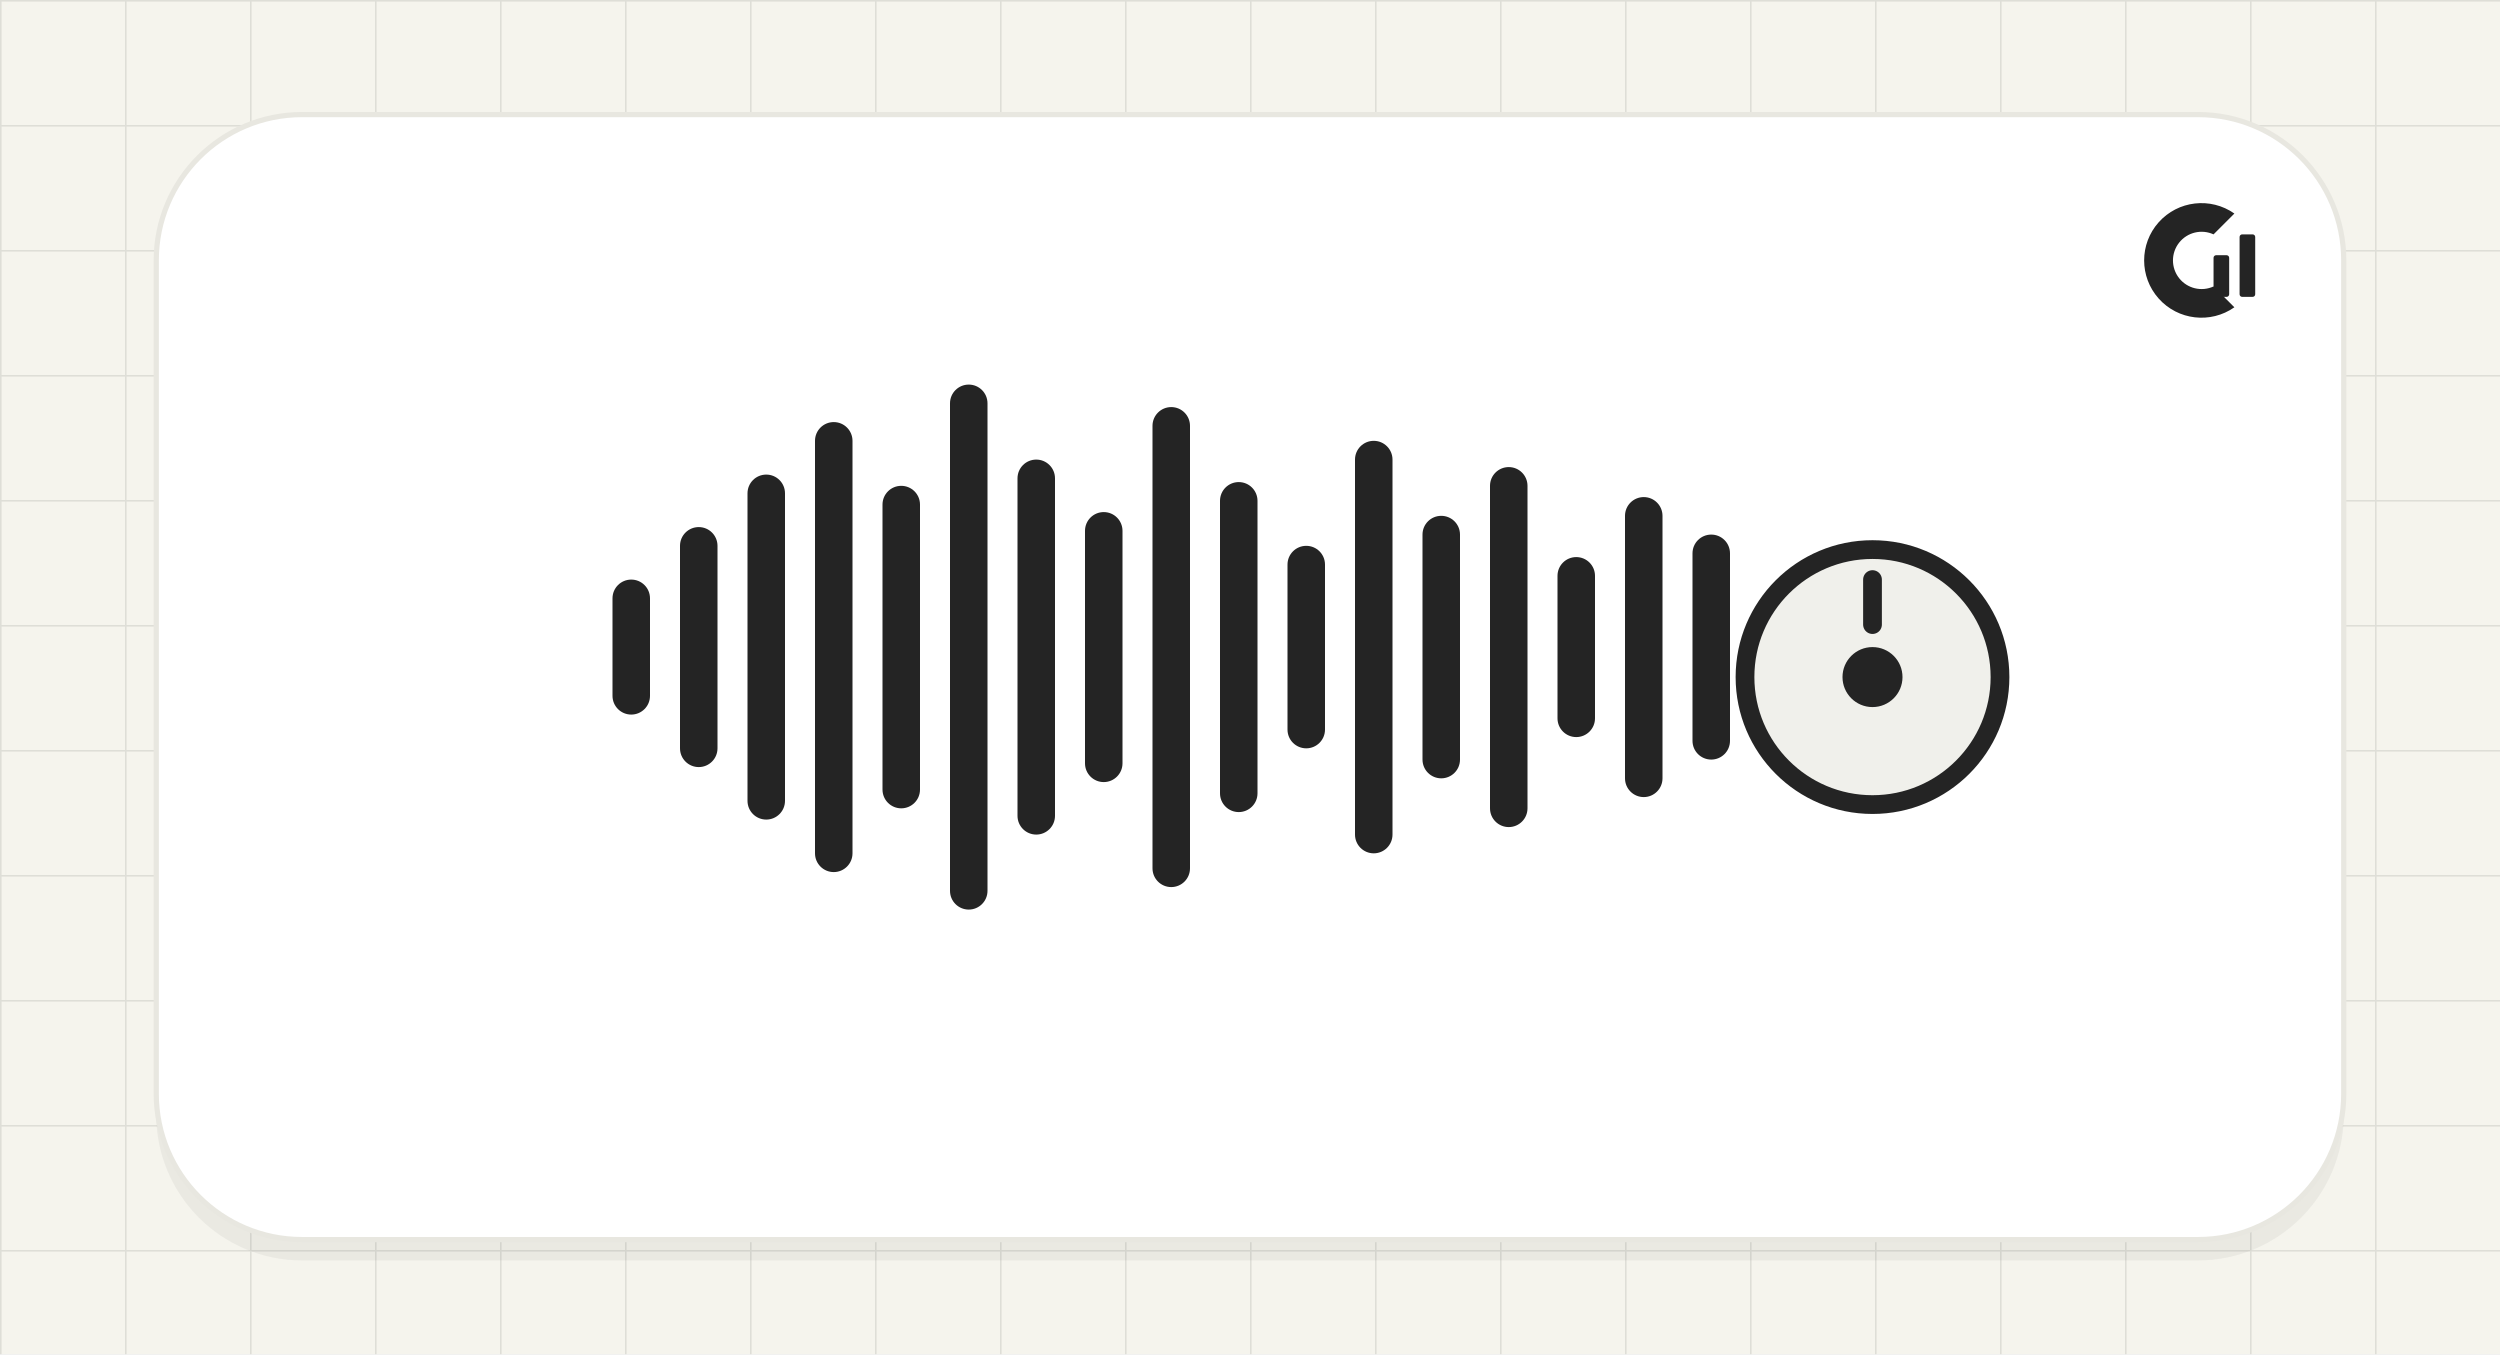
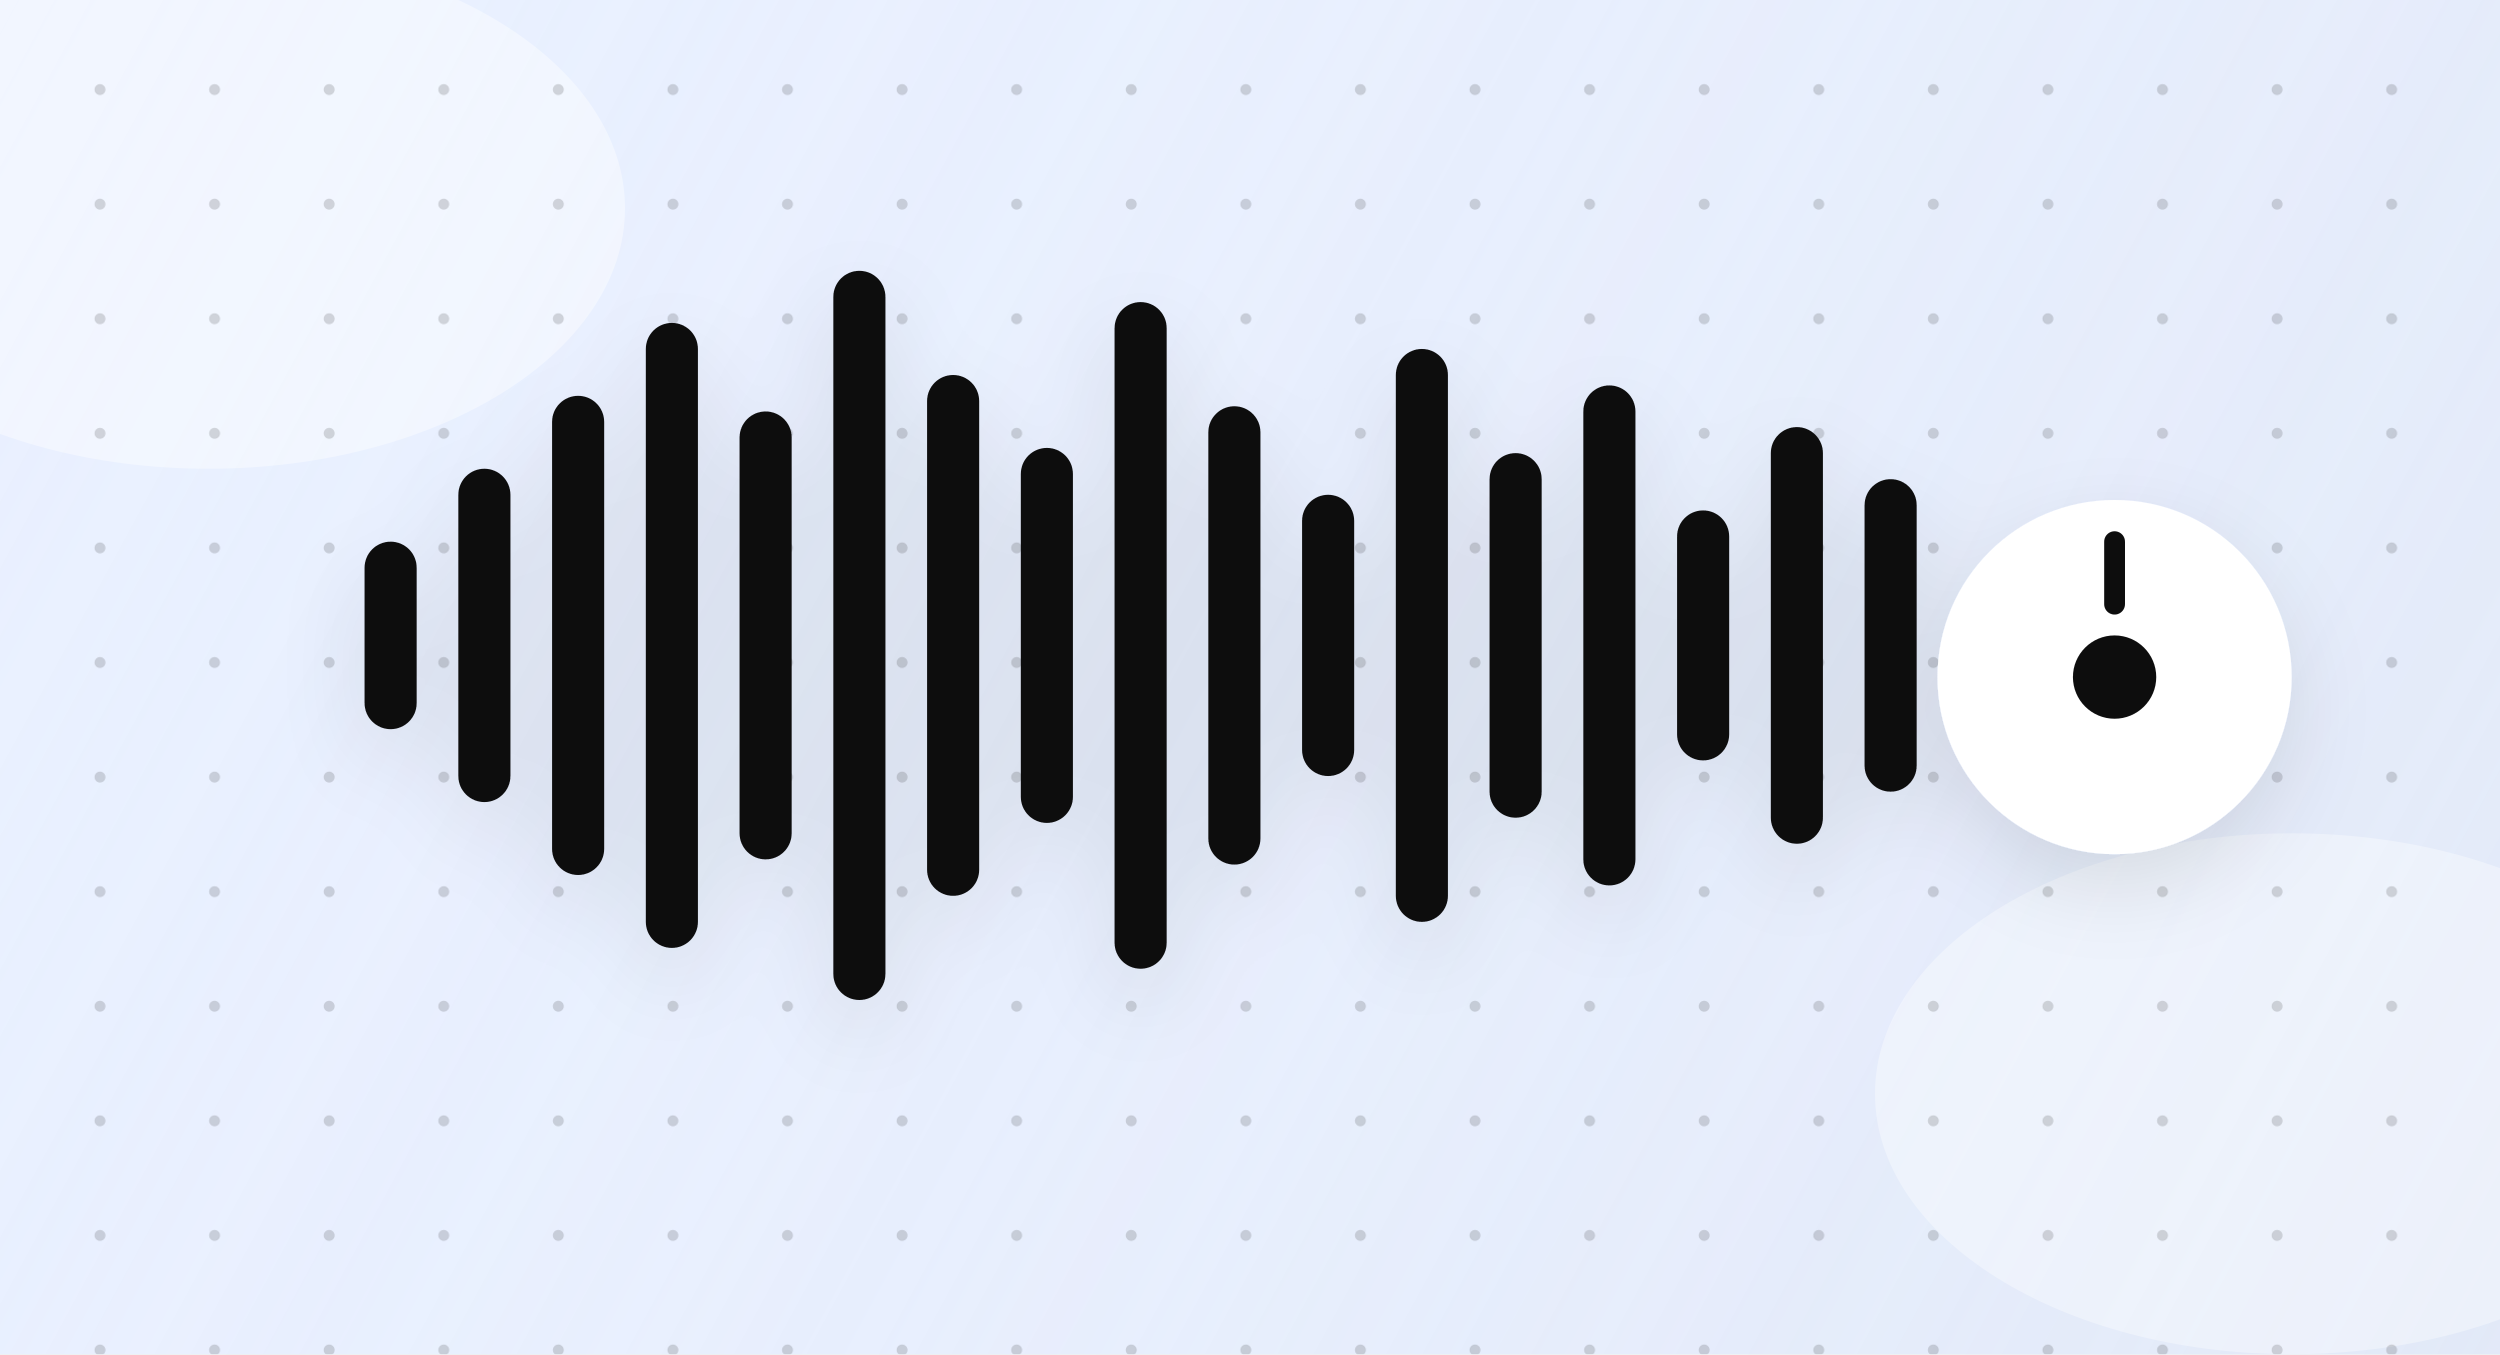
- <svg xmlns="http://www.w3.org/2000/svg" viewBox="0 0 480 260" fill="none" aria-hidden="true" data-cover-system="compare-v2">
+ <svg xmlns="http://www.w3.org/2000/svg" viewBox="0 0 480 260" fill="none" role="img" aria-hidden="true">
+   <rect width="480" height="260" fill="#E9F0FF" />
+   <rect width="480" height="260" fill="url(#wash-audio-editors)" opacity="0.85" />
  <defs>
-     <pattern id="grid" width="24" height="24" patternUnits="userSpaceOnUse">
-       <path d="M24 0H0V24" stroke="#DEDED7" stroke-width="0.6" />
+     <linearGradient id="wash-audio-editors" x1="0" y1="0" x2="480" y2="260" gradientUnits="userSpaceOnUse">
+       <stop stop-color="#EFF4FF" stop-opacity="0.0" />
+       <stop offset="1" stop-color="#D3DAE7" stop-opacity="0.35" />
+     </linearGradient>
+     <filter id="soft-audio-editors" x="-20%" y="-20%" width="140%" height="140%">
+       <feDropShadow dx="0" dy="6" stdDeviation="8" flood-color="#111111" flood-opacity="0.10" />
+     </filter>
+     <pattern id="dots-audio-editors" width="22" height="22" patternUnits="userSpaceOnUse" patternTransform="translate(18,16)">
+       <circle cx="1.2" cy="1.2" r="1.05" fill="#111111" opacity="0.35" />
    </pattern>
  </defs>
-   <rect width="480" height="260" fill="#F5F4ED" />
-   <rect width="480" height="260" fill="url(#grid)" />
-   <rect x="30" y="26" width="420" height="216" rx="28" fill="#242424" opacity=".055" />
-   <rect x="30" y="22" width="420" height="216" rx="28" fill="#FFFFFF" stroke="#E8E7E0" />
-   <g transform="translate(67.2 36.4) scale(.72)">
-     <g data-cover-art="true">
-       <g transform="translate(70,78)" fill="#242424">
-         <rect x="0" y="26.0" width="10" height="36" rx="5" />
-         <rect x="18" y="12.0" width="10" height="64" rx="5" />
-         <rect x="36" y="-2.0" width="10" height="92" rx="5" />
-         <rect x="54" y="-16.0" width="10" height="120" rx="5" />
-         <rect x="72" y="1.0" width="10" height="86" rx="5" />
-         <rect x="90" y="-26.0" width="10" height="140" rx="5" />
-         <rect x="108" y="-6.0" width="10" height="100" rx="5" />
-         <rect x="126" y="8.0" width="10" height="72" rx="5" />
-         <rect x="144" y="-20.0" width="10" height="128" rx="5" />
-         <rect x="162" y="0.0" width="10" height="88" rx="5" />
-         <rect x="180" y="17.0" width="10" height="54" rx="5" />
-         <rect x="198" y="-11.0" width="10" height="110" rx="5" />
-         <rect x="216" y="9.0" width="10" height="70" rx="5" />
-         <rect x="234" y="-4.0" width="10" height="96" rx="5" />
-         <rect x="252" y="20.0" width="10" height="48" rx="5" />
-         <rect x="270" y="4.0" width="10" height="80" rx="5" />
-         <rect x="288" y="14.0" width="10" height="60" rx="5" />
-       </g>
-       <g transform="translate(372,86)">
-         <circle cx="34" cy="44" r="34" fill="#F0F0EB" stroke="#242424" stroke-width="5" stroke-linejoin="round" />
-         <circle cx="34" cy="44" r="8" fill="#242424" />
-         <path d="M34 18v12" stroke="#242424" stroke-width="5" stroke-linecap="round" />
-       </g>
+   <ellipse cx="40" cy="40" rx="80" ry="50" fill="#FFFFFF" opacity="0.4" />
+   <ellipse cx="440" cy="210" rx="80" ry="50" fill="#FFFFFF" opacity="0.35" />
+   <rect width="480" height="260" fill="url(#dots-audio-editors)" opacity="0.45" />
+   <g filter="url(#soft-audio-editors)">
+     <g transform="translate(70,78)" fill="#111111">
+       <rect x="0" y="26.0" width="10" height="36" rx="5" />
+       <rect x="18" y="12.0" width="10" height="64" rx="5" />
+       <rect x="36" y="-2.0" width="10" height="92" rx="5" />
+       <rect x="54" y="-16.0" width="10" height="120" rx="5" />
+       <rect x="72" y="1.0" width="10" height="86" rx="5" />
+       <rect x="90" y="-26.0" width="10" height="140" rx="5" />
+       <rect x="108" y="-6.0" width="10" height="100" rx="5" />
+       <rect x="126" y="8.0" width="10" height="72" rx="5" />
+       <rect x="144" y="-20.0" width="10" height="128" rx="5" />
+       <rect x="162" y="0.0" width="10" height="88" rx="5" />
+       <rect x="180" y="17.0" width="10" height="54" rx="5" />
+       <rect x="198" y="-11.0" width="10" height="110" rx="5" />
+       <rect x="216" y="9.0" width="10" height="70" rx="5" />
+       <rect x="234" y="-4.0" width="10" height="96" rx="5" />
+       <rect x="252" y="20.0" width="10" height="48" rx="5" />
+       <rect x="270" y="4.0" width="10" height="80" rx="5" />
+       <rect x="288" y="14.0" width="10" height="60" rx="5" />
+     </g>
+     <g transform="translate(372,86)">
+       <circle cx="34" cy="44" r="34" fill="#FFFFFF" />
+       <circle cx="34" cy="44" r="8" fill="#111111" />
+       <path d="M34 18v12" stroke="#111111" stroke-width="4" stroke-linecap="round" />
    </g>
  </g>
-   <g transform="translate(410 38)" fill="#242424">
-     <path d="M19 3A11 11 0 1 0 19 21L15 17A5.5 5.5 0 1 1 15 7Z" />
-     <rect x="15" y="11" width="3" height="8" rx=".5" />
-     <rect x="20" y="7" width="3" height="12" rx=".5" />
-   </g>
</svg>
